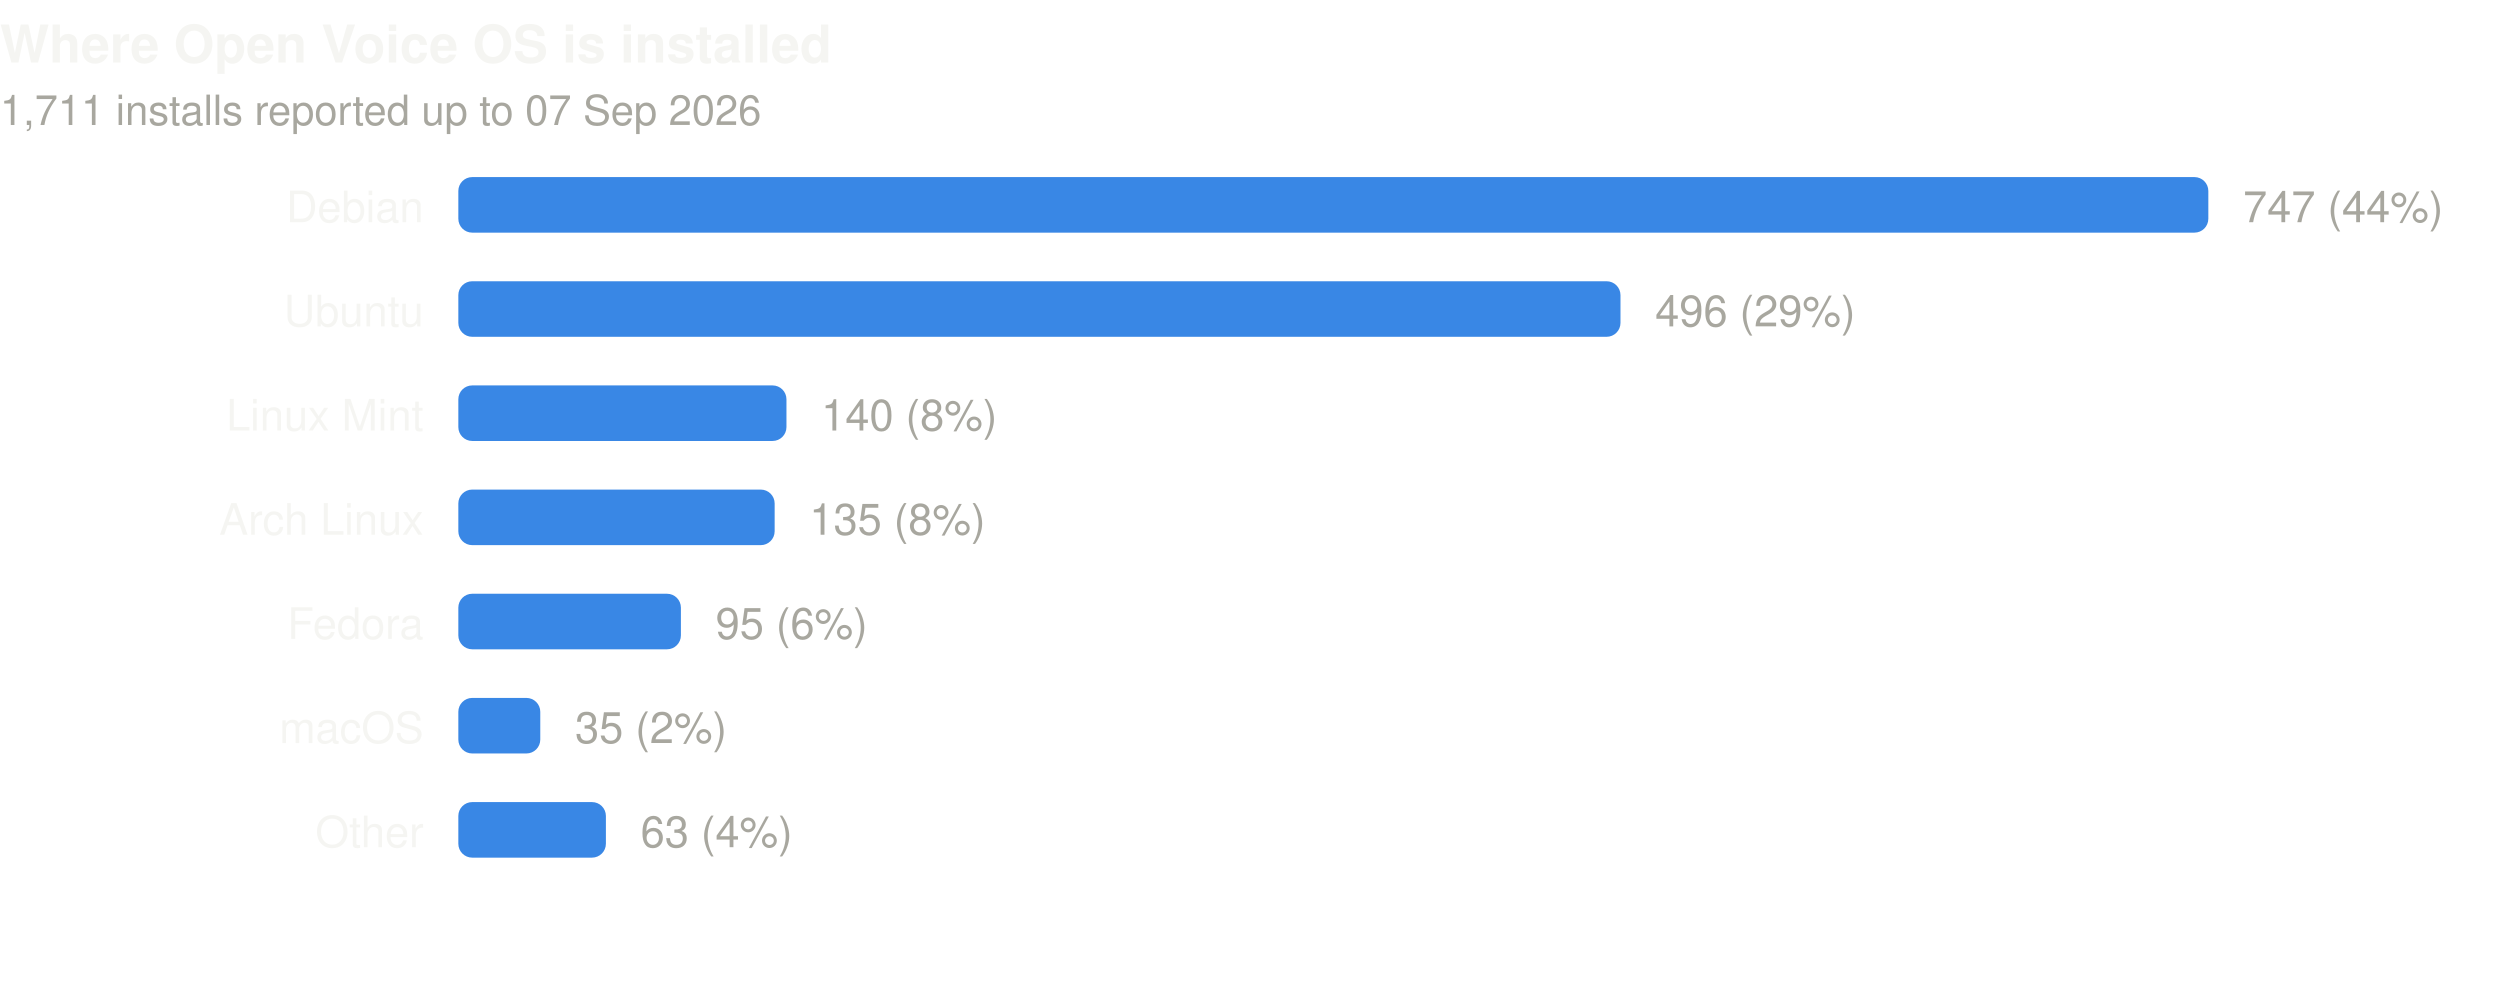
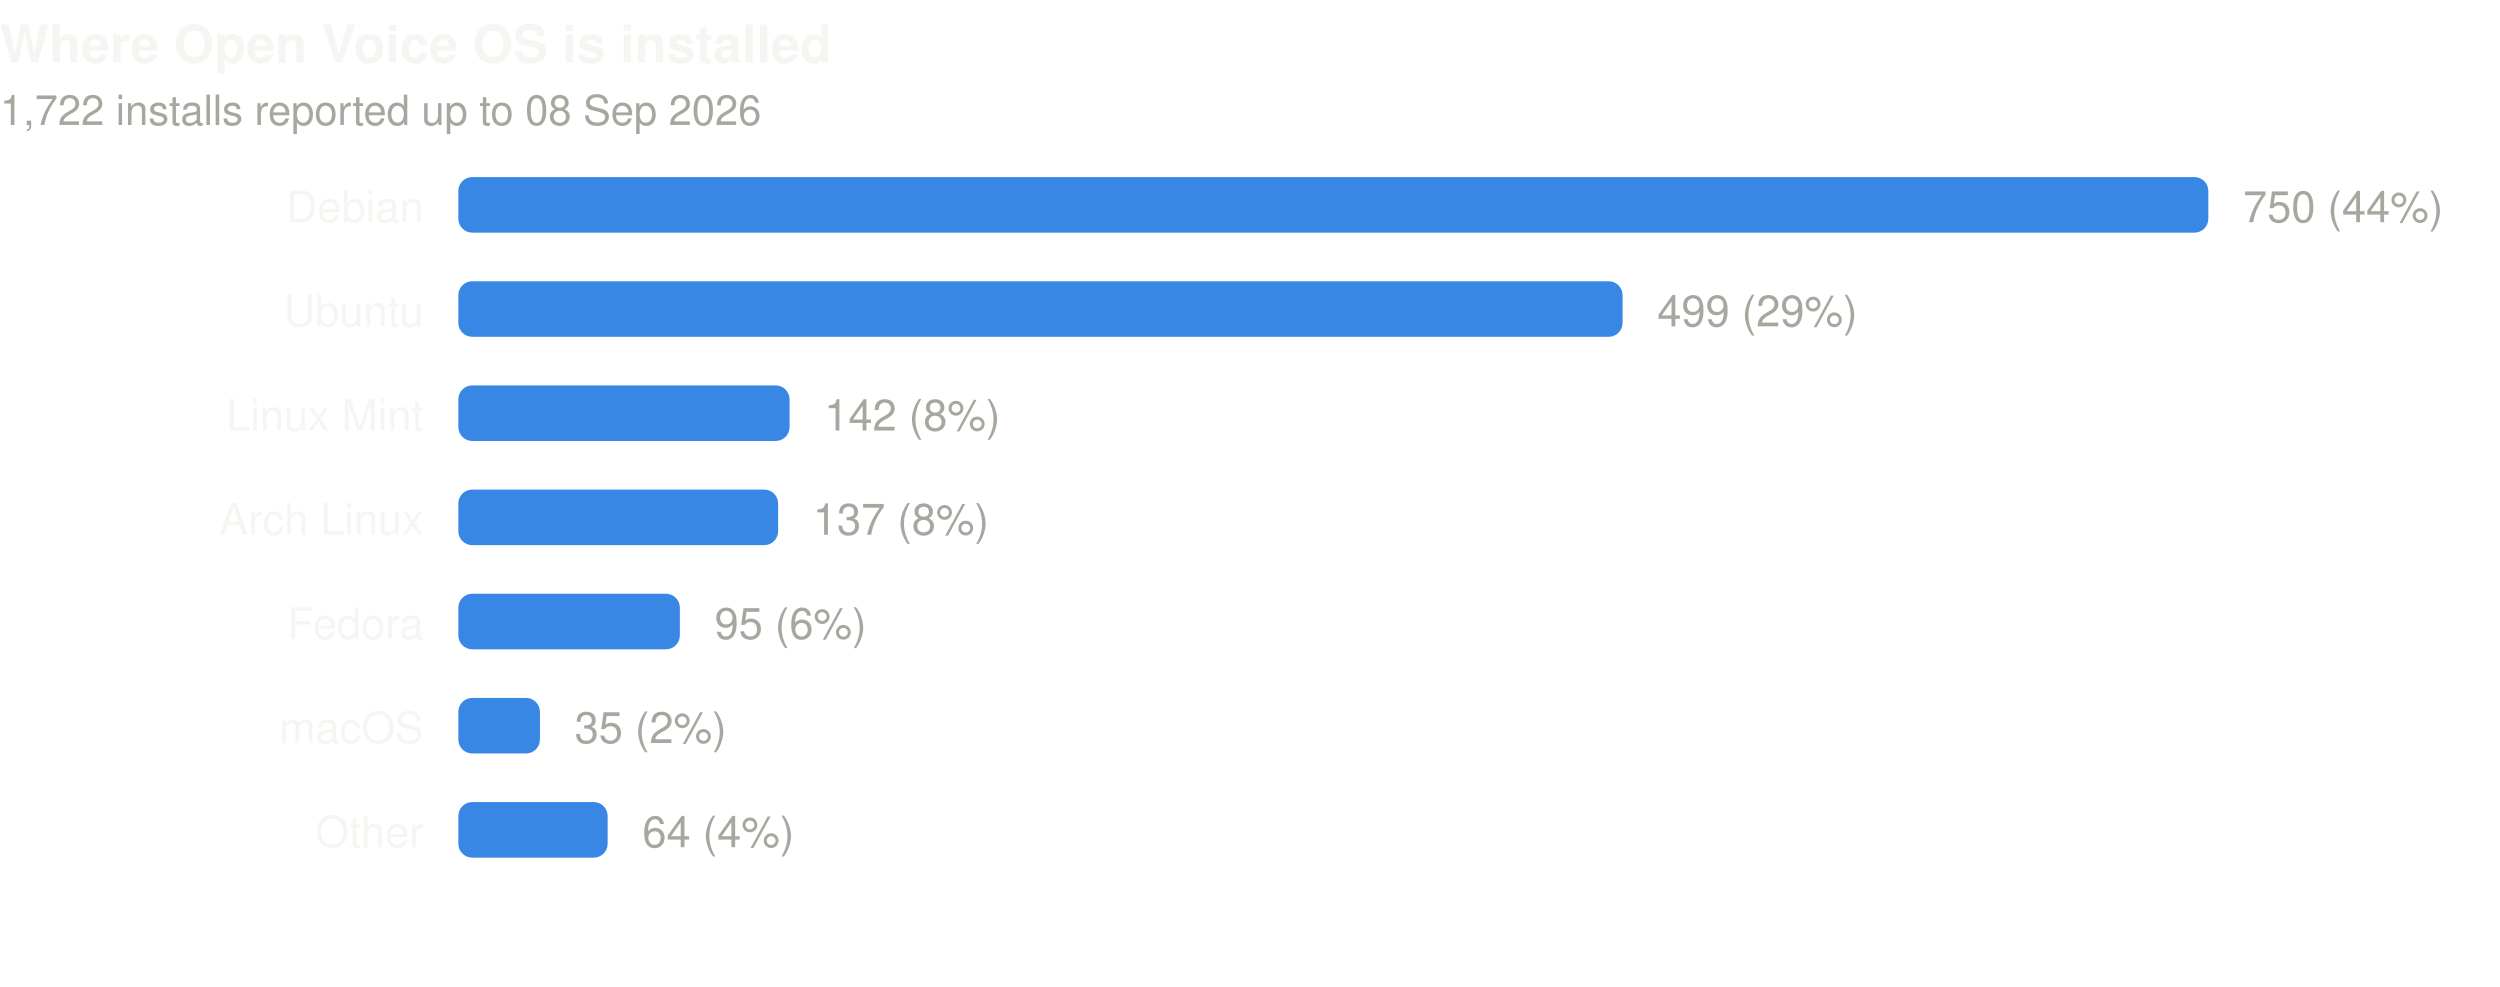
- <svg xmlns="http://www.w3.org/2000/svg" width="720" height="284" viewBox="0 0 720 284" role="img" aria-label="Where Open Voice OS is installed. 1,711 installs reported up to 07 Sep 2026">
+ <svg xmlns="http://www.w3.org/2000/svg" width="720" height="284" viewBox="0 0 720 284" role="img" aria-label="Where Open Voice OS is installed. 1,722 installs reported up to 08 Sep 2026">
  <text x="0" y="18" font-family="ui-sans-serif,-apple-system,BlinkMacSystemFont,'Segoe UI',Helvetica,Arial,sans-serif" font-size="15" font-weight="600" fill="#f5f5f2">Where Open Voice OS is installed</text>
-   <text x="0" y="36" font-family="ui-sans-serif,-apple-system,BlinkMacSystemFont,'Segoe UI',Helvetica,Arial,sans-serif" font-size="12" fill="#a8a79f">1,711 installs reported up to 07 Sep 2026</text>
+   <text x="0" y="36" font-family="ui-sans-serif,-apple-system,BlinkMacSystemFont,'Segoe UI',Helvetica,Arial,sans-serif" font-size="12" fill="#a8a79f">1,722 installs reported up to 08 Sep 2026</text>
  <text x="122" y="64.0" text-anchor="end" font-family="ui-sans-serif,-apple-system,BlinkMacSystemFont,'Segoe UI',Helvetica,Arial,sans-serif" font-size="12.5" fill="#f5f5f2">Debian</text>
  <rect x="132" y="51.0" width="504.0" height="16" rx="4" fill="#3987e5" />
-   <text x="646.0" y="64.0" font-family="ui-sans-serif,-apple-system,BlinkMacSystemFont,'Segoe UI',Helvetica,Arial,sans-serif" font-size="12.5" fill="#a8a79f">747 (44%)</text>
+   <text x="646.0" y="64.0" font-family="ui-sans-serif,-apple-system,BlinkMacSystemFont,'Segoe UI',Helvetica,Arial,sans-serif" font-size="12.5" fill="#a8a79f">750 (44%)</text>
  <text x="122" y="94.0" text-anchor="end" font-family="ui-sans-serif,-apple-system,BlinkMacSystemFont,'Segoe UI',Helvetica,Arial,sans-serif" font-size="12.5" fill="#f5f5f2">Ubuntu</text>
-   <rect x="132" y="81.0" width="334.7" height="16" rx="4" fill="#3987e5" />
-   <text x="476.7" y="94.0" font-family="ui-sans-serif,-apple-system,BlinkMacSystemFont,'Segoe UI',Helvetica,Arial,sans-serif" font-size="12.5" fill="#a8a79f">496 (29%)</text>
+   <rect x="132" y="81.0" width="335.3" height="16" rx="4" fill="#3987e5" />
+   <text x="477.3" y="94.0" font-family="ui-sans-serif,-apple-system,BlinkMacSystemFont,'Segoe UI',Helvetica,Arial,sans-serif" font-size="12.5" fill="#a8a79f">499 (29%)</text>
  <text x="122" y="124.0" text-anchor="end" font-family="ui-sans-serif,-apple-system,BlinkMacSystemFont,'Segoe UI',Helvetica,Arial,sans-serif" font-size="12.5" fill="#f5f5f2">Linux Mint</text>
-   <rect x="132" y="111.0" width="94.5" height="16" rx="4" fill="#3987e5" />
-   <text x="236.5" y="124.0" font-family="ui-sans-serif,-apple-system,BlinkMacSystemFont,'Segoe UI',Helvetica,Arial,sans-serif" font-size="12.5" fill="#a8a79f">140 (8%)</text>
+   <rect x="132" y="111.0" width="95.4" height="16" rx="4" fill="#3987e5" />
+   <text x="237.4" y="124.0" font-family="ui-sans-serif,-apple-system,BlinkMacSystemFont,'Segoe UI',Helvetica,Arial,sans-serif" font-size="12.5" fill="#a8a79f">142 (8%)</text>
  <text x="122" y="154.0" text-anchor="end" font-family="ui-sans-serif,-apple-system,BlinkMacSystemFont,'Segoe UI',Helvetica,Arial,sans-serif" font-size="12.5" fill="#f5f5f2">Arch Linux</text>
-   <rect x="132" y="141.0" width="91.1" height="16" rx="4" fill="#3987e5" />
-   <text x="233.1" y="154.0" font-family="ui-sans-serif,-apple-system,BlinkMacSystemFont,'Segoe UI',Helvetica,Arial,sans-serif" font-size="12.5" fill="#a8a79f">135 (8%)</text>
+   <rect x="132" y="141.0" width="92.1" height="16" rx="4" fill="#3987e5" />
+   <text x="234.1" y="154.0" font-family="ui-sans-serif,-apple-system,BlinkMacSystemFont,'Segoe UI',Helvetica,Arial,sans-serif" font-size="12.5" fill="#a8a79f">137 (8%)</text>
  <text x="122" y="184.0" text-anchor="end" font-family="ui-sans-serif,-apple-system,BlinkMacSystemFont,'Segoe UI',Helvetica,Arial,sans-serif" font-size="12.5" fill="#f5f5f2">Fedora</text>
-   <rect x="132" y="171.0" width="64.1" height="16" rx="4" fill="#3987e5" />
-   <text x="206.1" y="184.0" font-family="ui-sans-serif,-apple-system,BlinkMacSystemFont,'Segoe UI',Helvetica,Arial,sans-serif" font-size="12.5" fill="#a8a79f">95 (6%)</text>
+   <rect x="132" y="171.0" width="63.8" height="16" rx="4" fill="#3987e5" />
+   <text x="205.8" y="184.0" font-family="ui-sans-serif,-apple-system,BlinkMacSystemFont,'Segoe UI',Helvetica,Arial,sans-serif" font-size="12.5" fill="#a8a79f">95 (6%)</text>
  <text x="122" y="214.0" text-anchor="end" font-family="ui-sans-serif,-apple-system,BlinkMacSystemFont,'Segoe UI',Helvetica,Arial,sans-serif" font-size="12.5" fill="#f5f5f2">macOS</text>
-   <rect x="132" y="201.0" width="23.6" height="16" rx="4" fill="#3987e5" />
-   <text x="165.6" y="214.0" font-family="ui-sans-serif,-apple-system,BlinkMacSystemFont,'Segoe UI',Helvetica,Arial,sans-serif" font-size="12.5" fill="#a8a79f">35 (2%)</text>
+   <rect x="132" y="201.0" width="23.5" height="16" rx="4" fill="#3987e5" />
+   <text x="165.5" y="214.0" font-family="ui-sans-serif,-apple-system,BlinkMacSystemFont,'Segoe UI',Helvetica,Arial,sans-serif" font-size="12.5" fill="#a8a79f">35 (2%)</text>
  <text x="122" y="244.0" text-anchor="end" font-family="ui-sans-serif,-apple-system,BlinkMacSystemFont,'Segoe UI',Helvetica,Arial,sans-serif" font-size="12.5" fill="#f5f5f2">Other</text>
-   <rect x="132" y="231.0" width="42.5" height="16" rx="4" fill="#3987e5" />
-   <text x="184.5" y="244.0" font-family="ui-sans-serif,-apple-system,BlinkMacSystemFont,'Segoe UI',Helvetica,Arial,sans-serif" font-size="12.5" fill="#a8a79f">63 (4%)</text>
+   <rect x="132" y="231.0" width="43.0" height="16" rx="4" fill="#3987e5" />
+   <text x="185.0" y="244.0" font-family="ui-sans-serif,-apple-system,BlinkMacSystemFont,'Segoe UI',Helvetica,Arial,sans-serif" font-size="12.5" fill="#a8a79f">64 (4%)</text>
</svg>
